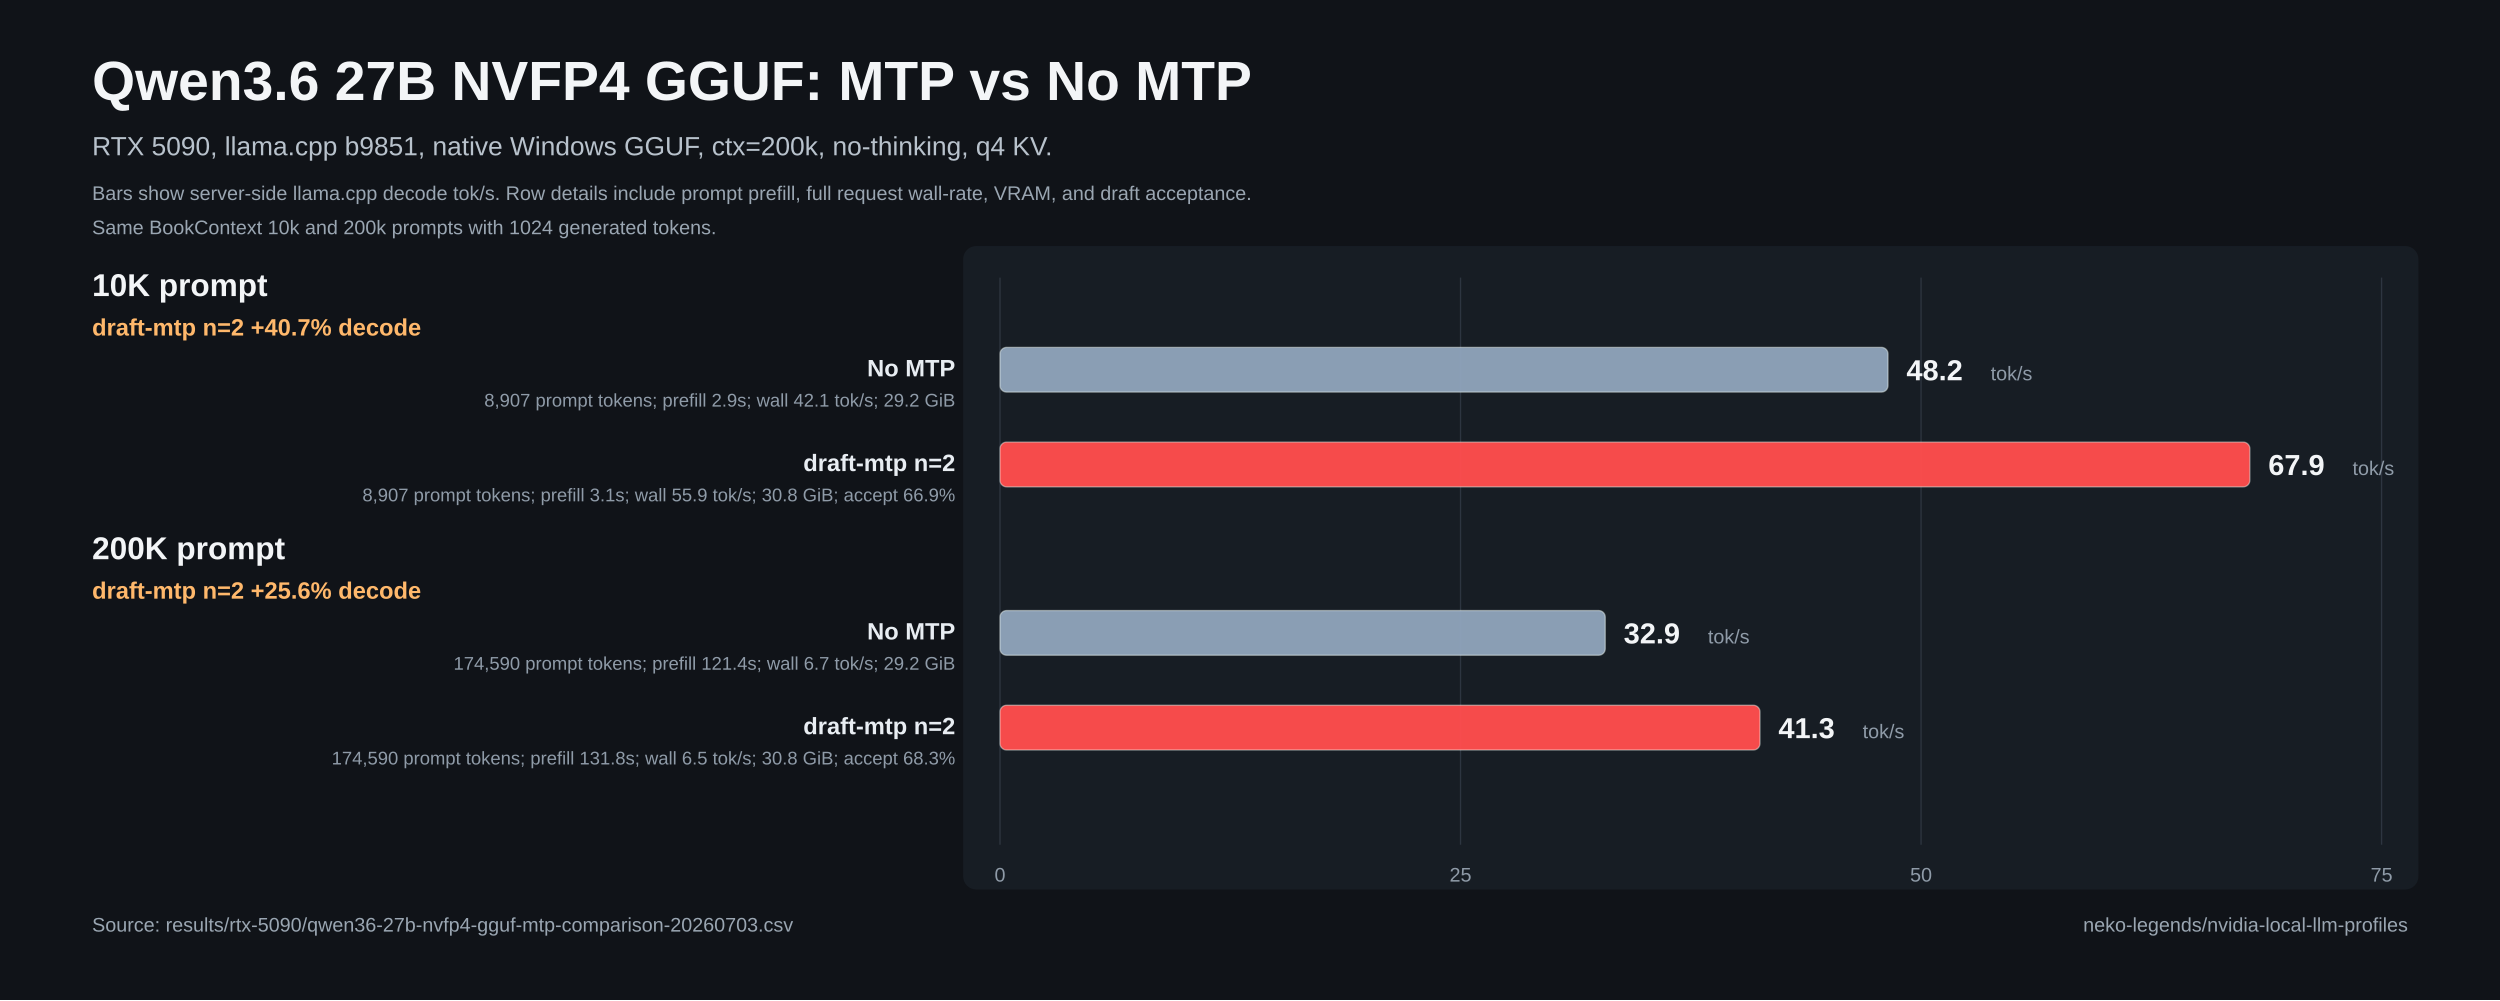
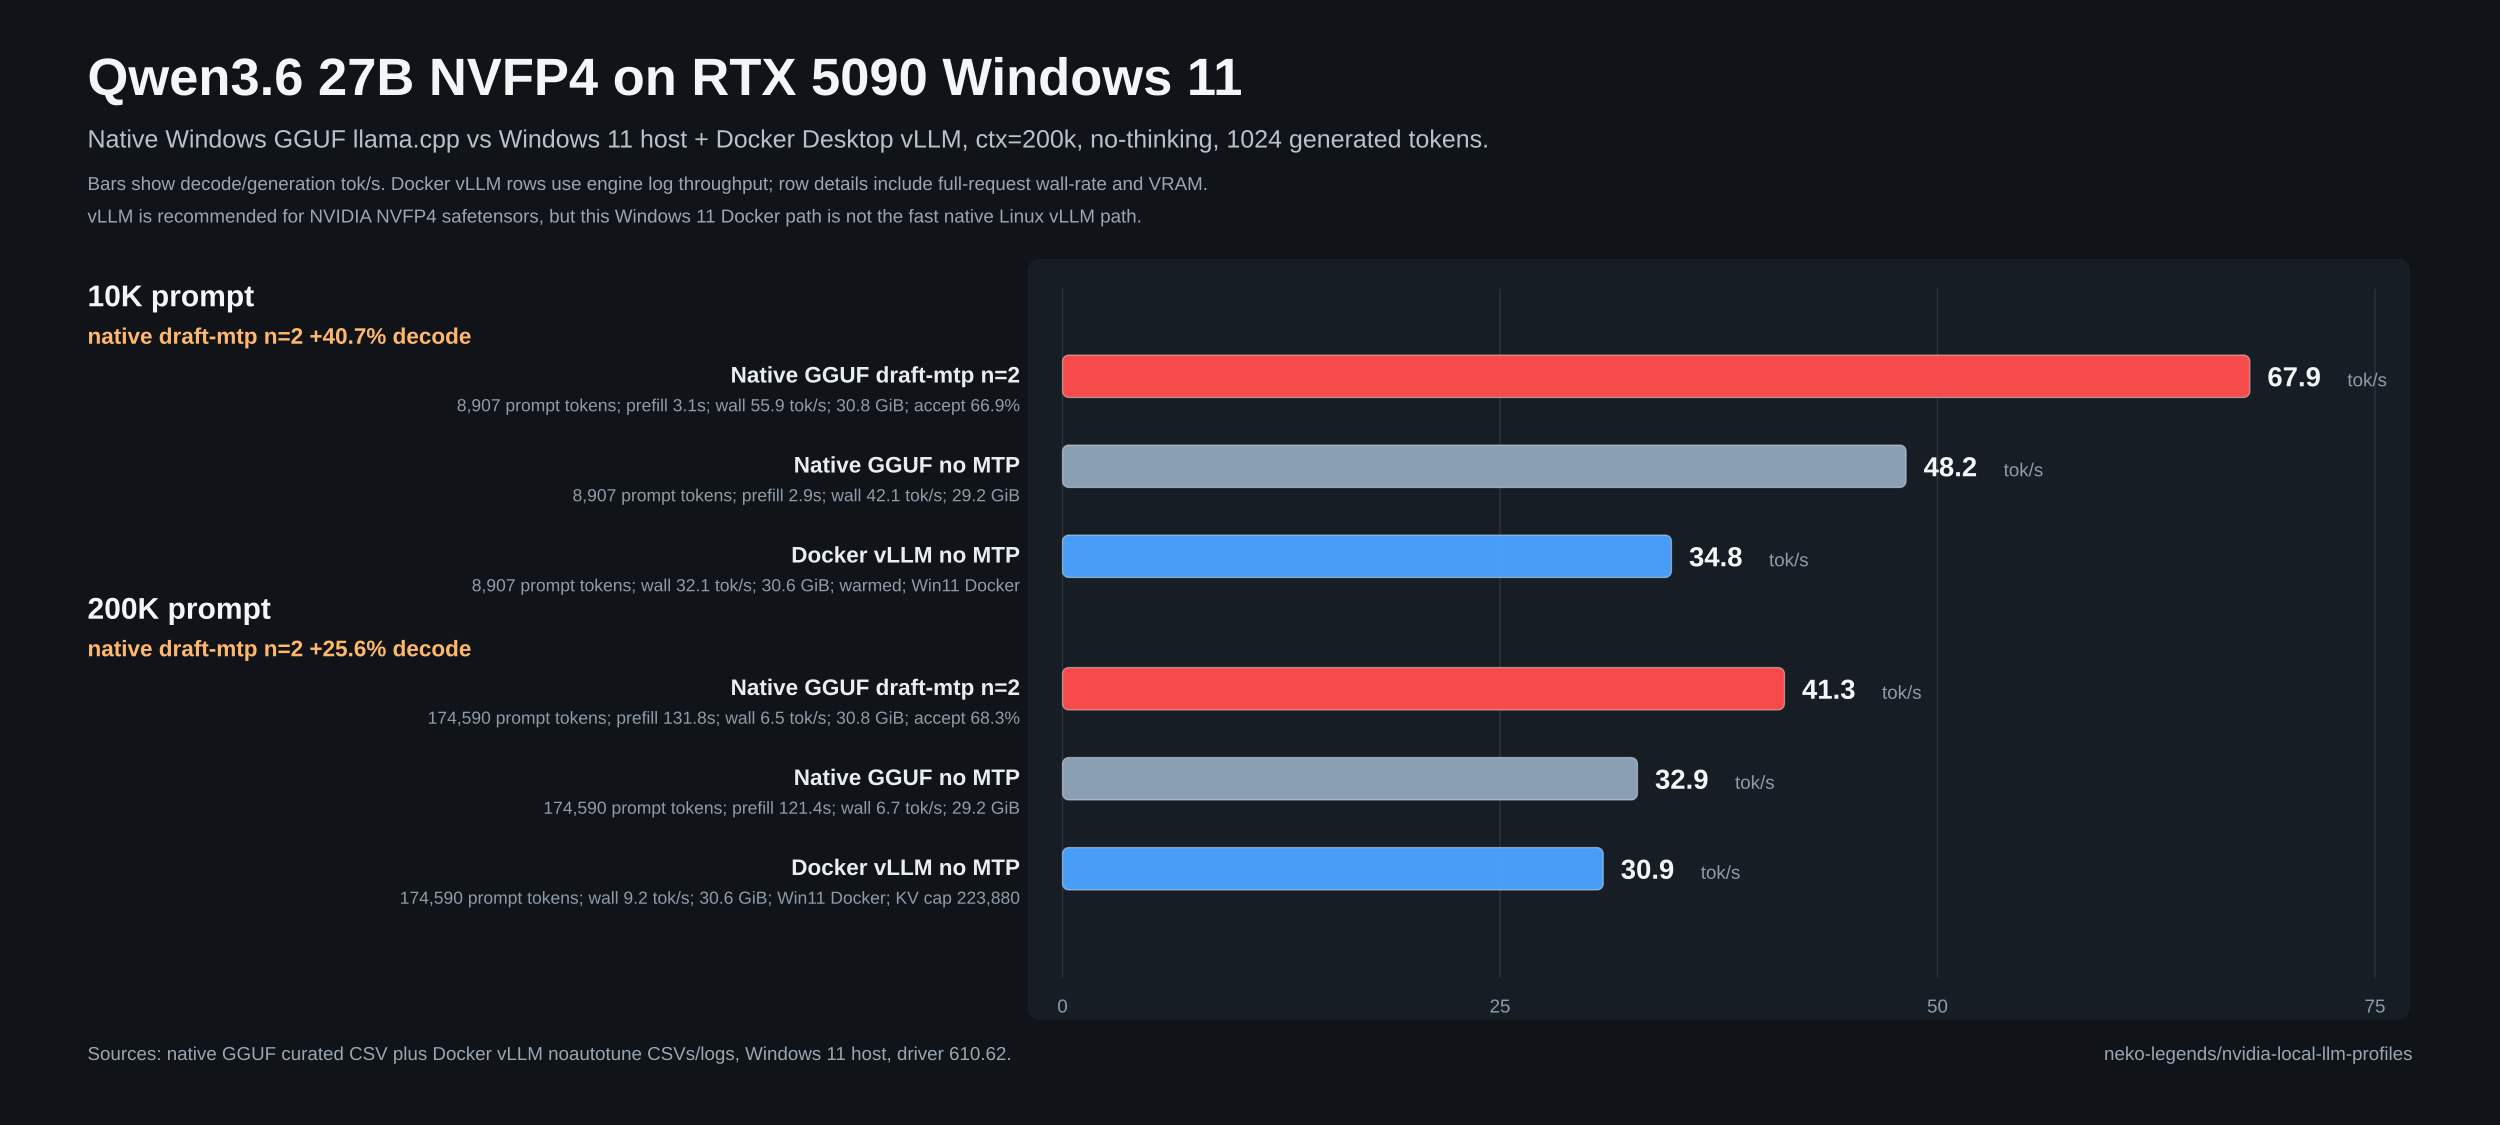
- <svg xmlns="http://www.w3.org/2000/svg" width="1900" height="760" viewBox="0 0 1900 760">
+ <svg xmlns="http://www.w3.org/2000/svg" width="2000" height="900" viewBox="0 0 2000 900">
  <style>
text{font-family:Segoe UI,Arial,sans-serif;letter-spacing:0}
.title{fill:#f3f5f7;font-size:42px;font-weight:800}
.subtitle{fill:#b8c2cc;font-size:20px}
.note{fill:#9aa6b2;font-size:15px}
.group{fill:#f3f5f7;font-size:24px;font-weight:800}
.detail{fill:#8f9ba8;font-size:14px}
.mode{fill:#e8edf2;font-size:18px;font-weight:750}
.value{fill:#f3f5f7;font-size:22px;font-weight:800}
.axis{fill:#8f9ba8;font-size:15px}
.speedup{fill:#ffb86b;font-size:18px;font-weight:800}
</style>
-   <rect width="1900" height="760" fill="#101318" />
-   <rect x="732" y="187" width="1106" height="489" rx="10" fill="#171d24" />
-   <text x="70.0" y="76.0" class="title">Qwen3.6 27B NVFP4 GGUF: MTP vs No MTP</text>
-   <text x="70.0" y="118.0" class="subtitle">RTX 5090, llama.cpp b9851, native Windows GGUF, ctx=200k, no-thinking, q4 KV.</text>
-   <text x="70.0" y="152.0" class="note">Bars show server-side llama.cpp decode tok/s. Row details include prompt prefill, full request wall-rate, VRAM, and draft acceptance.</text>
-   <text x="70.0" y="178.0" class="note">Same BookContext 10k and 200k prompts with 1024 generated tokens.</text>
-   <line x1="760.0" y1="211" x2="760.0" y2="642" stroke="#2d3540" stroke-width="1" />
-   <text x="760.0" y="670.0" class="axis" text-anchor="middle">0</text>
-   <line x1="1110.0" y1="211" x2="1110.0" y2="642" stroke="#2d3540" stroke-width="1" />
-   <text x="1110.0" y="670.0" class="axis" text-anchor="middle">25</text>
-   <line x1="1460.0" y1="211" x2="1460.0" y2="642" stroke="#2d3540" stroke-width="1" />
-   <text x="1460.0" y="670.0" class="axis" text-anchor="middle">50</text>
-   <line x1="1810.0" y1="211" x2="1810.0" y2="642" stroke="#2d3540" stroke-width="1" />
-   <text x="1810.0" y="670.0" class="axis" text-anchor="middle">75</text>
-   <text x="70.0" y="225.0" class="group">10K prompt</text>
-   <text x="70.0" y="255.0" class="speedup">draft-mtp n=2 +40.7% decode</text>
-   <text x="726.0" y="286.0" class="mode" text-anchor="end">No MTP</text>
-   <text x="726.0" y="309.0" class="detail" text-anchor="end">8,907 prompt tokens; prefill 2.9s; wall 42.1 tok/s; 29.2 GiB</text>
-   <rect x="760" y="264" width="674.9" height="34" rx="5" fill="#8fa3ba" opacity="0.96" />
-   <rect x="760" y="264" width="674.9" height="34" rx="5" fill="none" stroke="#f5fff9" stroke-opacity="0.44" />
-   <text x="1448.9" y="289.0" class="value">48.2</text>
-   <text x="1512.9" y="289.0" class="axis">tok/s</text>
-   <text x="726.0" y="358.0" class="mode" text-anchor="end">draft-mtp n=2</text>
-   <text x="726.0" y="381.0" class="detail" text-anchor="end">8,907 prompt tokens; prefill 3.1s; wall 55.9 tok/s; 30.8 GiB; accept 66.9%</text>
-   <rect x="760" y="336" width="949.9" height="34" rx="5" fill="#ff4d4d" opacity="0.96" />
-   <rect x="760" y="336" width="949.9" height="34" rx="5" fill="none" stroke="#f5fff9" stroke-opacity="0.44" />
-   <text x="1723.9" y="361.0" class="value">67.9</text>
-   <text x="1787.9" y="361.0" class="axis">tok/s</text>
-   <text x="70.0" y="425.0" class="group">200K prompt</text>
-   <text x="70.0" y="455.0" class="speedup">draft-mtp n=2 +25.6% decode</text>
-   <text x="726.0" y="486.0" class="mode" text-anchor="end">No MTP</text>
-   <text x="726.0" y="509.0" class="detail" text-anchor="end">174,590 prompt tokens; prefill 121.4s; wall 6.7 tok/s; 29.2 GiB</text>
-   <rect x="760" y="464" width="460.0" height="34" rx="5" fill="#8fa3ba" opacity="0.96" />
-   <rect x="760" y="464" width="460.0" height="34" rx="5" fill="none" stroke="#f5fff9" stroke-opacity="0.44" />
-   <text x="1234.0" y="489.0" class="value">32.9</text>
-   <text x="1298.0" y="489.0" class="axis">tok/s</text>
-   <text x="726.0" y="558.0" class="mode" text-anchor="end">draft-mtp n=2</text>
-   <text x="726.0" y="581.0" class="detail" text-anchor="end">174,590 prompt tokens; prefill 131.8s; wall 6.5 tok/s; 30.8 GiB; accept 68.3%</text>
-   <rect x="760" y="536" width="577.6" height="34" rx="5" fill="#ff4d4d" opacity="0.96" />
-   <rect x="760" y="536" width="577.6" height="34" rx="5" fill="none" stroke="#f5fff9" stroke-opacity="0.44" />
-   <text x="1351.6" y="561.0" class="value">41.3</text>
-   <text x="1415.6" y="561.0" class="axis">tok/s</text>
-   <text x="70.0" y="708.0" class="note">Source: results/rtx-5090/qwen36-27b-nvfp4-gguf-mtp-comparison-20260703.csv</text>
-   <text x="1830.0" y="708.0" class="note" text-anchor="end">neko-legends/nvidia-local-llm-profiles</text>
+   <rect width="2000" height="900" fill="#101318" />
+   <rect x="822" y="207" width="1106" height="609" rx="10" fill="#171d24" />
+   <text x="70.0" y="76.0" class="title">Qwen3.6 27B NVFP4 on RTX 5090 Windows 11</text>
+   <text x="70.0" y="118.0" class="subtitle">Native Windows GGUF llama.cpp vs Windows 11 host + Docker Desktop vLLM, ctx=200k, no-thinking, 1024 generated tokens.</text>
+   <text x="70.0" y="152.0" class="note">Bars show decode/generation tok/s. Docker vLLM rows use engine log throughput; row details include full-request wall-rate and VRAM.</text>
+   <text x="70.0" y="178.0" class="note">vLLM is recommended for NVIDIA NVFP4 safetensors, but this Windows 11 Docker path is not the fast native Linux vLLM path.</text>
+   <line x1="850.0" y1="231" x2="850.0" y2="782" stroke="#2d3540" stroke-width="1" />
+   <text x="850.0" y="810.0" class="axis" text-anchor="middle">0</text>
+   <line x1="1200.0" y1="231" x2="1200.0" y2="782" stroke="#2d3540" stroke-width="1" />
+   <text x="1200.0" y="810.0" class="axis" text-anchor="middle">25</text>
+   <line x1="1550.0" y1="231" x2="1550.0" y2="782" stroke="#2d3540" stroke-width="1" />
+   <text x="1550.0" y="810.0" class="axis" text-anchor="middle">50</text>
+   <line x1="1900.0" y1="231" x2="1900.0" y2="782" stroke="#2d3540" stroke-width="1" />
+   <text x="1900.0" y="810.0" class="axis" text-anchor="middle">75</text>
+   <text x="70.0" y="245.0" class="group">10K prompt</text>
+   <text x="70.0" y="275.0" class="speedup">native draft-mtp n=2 +40.7% decode</text>
+   <text x="816.0" y="306.0" class="mode" text-anchor="end">Native GGUF draft-mtp n=2</text>
+   <text x="816.0" y="329.0" class="detail" text-anchor="end">8,907 prompt tokens; prefill 3.1s; wall 55.9 tok/s; 30.8 GiB; accept 66.9%</text>
+   <rect x="850" y="284" width="949.9" height="34" rx="5" fill="#ff4d4d" opacity="0.96" />
+   <rect x="850" y="284" width="949.9" height="34" rx="5" fill="none" stroke="#f5fff9" stroke-opacity="0.44" />
+   <text x="1813.9" y="309.0" class="value">67.9</text>
+   <text x="1877.9" y="309.0" class="axis">tok/s</text>
+   <text x="816.0" y="378.0" class="mode" text-anchor="end">Native GGUF no MTP</text>
+   <text x="816.0" y="401.0" class="detail" text-anchor="end">8,907 prompt tokens; prefill 2.9s; wall 42.1 tok/s; 29.2 GiB</text>
+   <rect x="850" y="356" width="674.9" height="34" rx="5" fill="#8fa3ba" opacity="0.96" />
+   <rect x="850" y="356" width="674.9" height="34" rx="5" fill="none" stroke="#f5fff9" stroke-opacity="0.44" />
+   <text x="1538.9" y="381.0" class="value">48.2</text>
+   <text x="1602.9" y="381.0" class="axis">tok/s</text>
+   <text x="816.0" y="450.0" class="mode" text-anchor="end">Docker vLLM no MTP</text>
+   <text x="816.0" y="473.0" class="detail" text-anchor="end">8,907 prompt tokens; wall 32.1 tok/s; 30.6 GiB; warmed; Win11 Docker</text>
+   <rect x="850" y="428" width="487.2" height="34" rx="5" fill="#4aa3ff" opacity="0.96" />
+   <rect x="850" y="428" width="487.2" height="34" rx="5" fill="none" stroke="#f5fff9" stroke-opacity="0.44" />
+   <text x="1351.2" y="453.0" class="value">34.8</text>
+   <text x="1415.2" y="453.0" class="axis">tok/s</text>
+   <text x="70.0" y="495.0" class="group">200K prompt</text>
+   <text x="70.0" y="525.0" class="speedup">native draft-mtp n=2 +25.6% decode</text>
+   <text x="816.0" y="556.0" class="mode" text-anchor="end">Native GGUF draft-mtp n=2</text>
+   <text x="816.0" y="579.0" class="detail" text-anchor="end">174,590 prompt tokens; prefill 131.8s; wall 6.5 tok/s; 30.8 GiB; accept 68.3%</text>
+   <rect x="850" y="534" width="577.6" height="34" rx="5" fill="#ff4d4d" opacity="0.96" />
+   <rect x="850" y="534" width="577.6" height="34" rx="5" fill="none" stroke="#f5fff9" stroke-opacity="0.44" />
+   <text x="1441.6" y="559.0" class="value">41.3</text>
+   <text x="1505.6" y="559.0" class="axis">tok/s</text>
+   <text x="816.0" y="628.0" class="mode" text-anchor="end">Native GGUF no MTP</text>
+   <text x="816.0" y="651.0" class="detail" text-anchor="end">174,590 prompt tokens; prefill 121.4s; wall 6.7 tok/s; 29.2 GiB</text>
+   <rect x="850" y="606" width="460.0" height="34" rx="5" fill="#8fa3ba" opacity="0.96" />
+   <rect x="850" y="606" width="460.0" height="34" rx="5" fill="none" stroke="#f5fff9" stroke-opacity="0.44" />
+   <text x="1324.0" y="631.0" class="value">32.9</text>
+   <text x="1388.0" y="631.0" class="axis">tok/s</text>
+   <text x="816.0" y="700.0" class="mode" text-anchor="end">Docker vLLM no MTP</text>
+   <text x="816.0" y="723.0" class="detail" text-anchor="end">174,590 prompt tokens; wall 9.2 tok/s; 30.6 GiB; Win11 Docker; KV cap 223,880</text>
+   <rect x="850" y="678" width="432.6" height="34" rx="5" fill="#4aa3ff" opacity="0.96" />
+   <rect x="850" y="678" width="432.6" height="34" rx="5" fill="none" stroke="#f5fff9" stroke-opacity="0.44" />
+   <text x="1296.6" y="703.0" class="value">30.9</text>
+   <text x="1360.6" y="703.0" class="axis">tok/s</text>
+   <text x="70.0" y="848.0" class="note">Sources: native GGUF curated CSV plus Docker vLLM noautotune CSVs/logs, Windows 11 host, driver 610.62.</text>
+   <text x="1930.0" y="848.0" class="note" text-anchor="end">neko-legends/nvidia-local-llm-profiles</text>
</svg>
